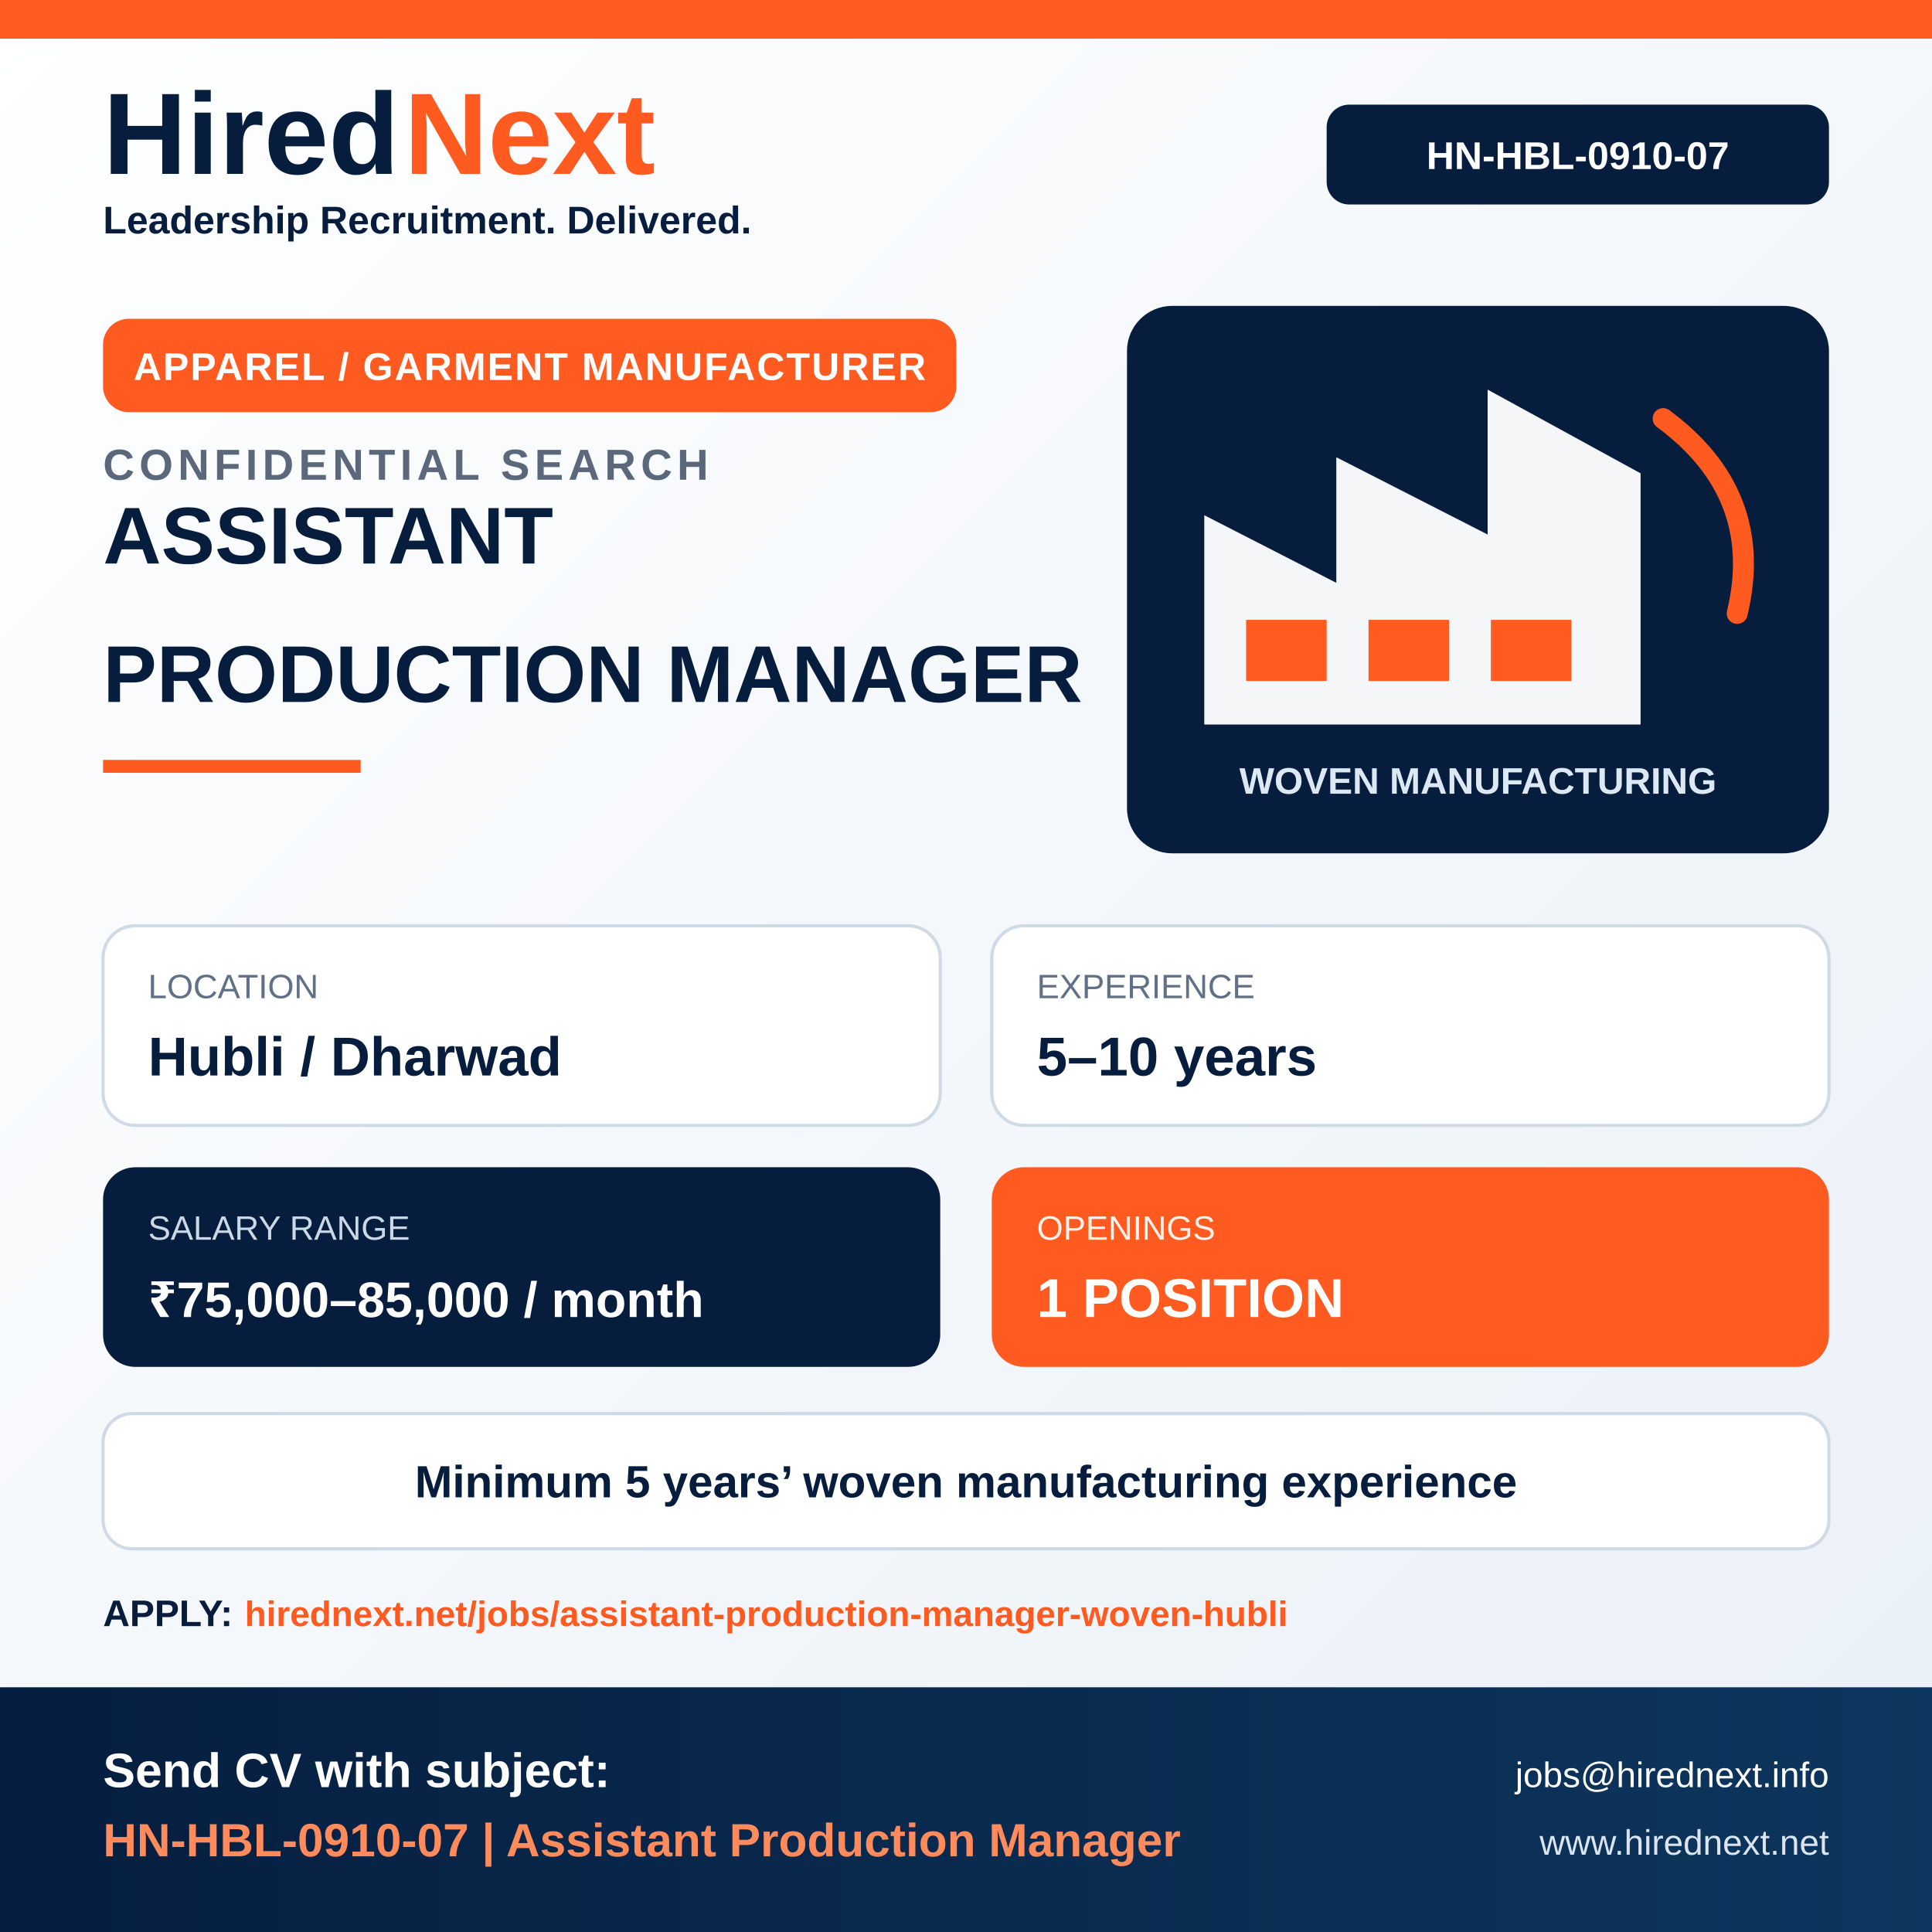
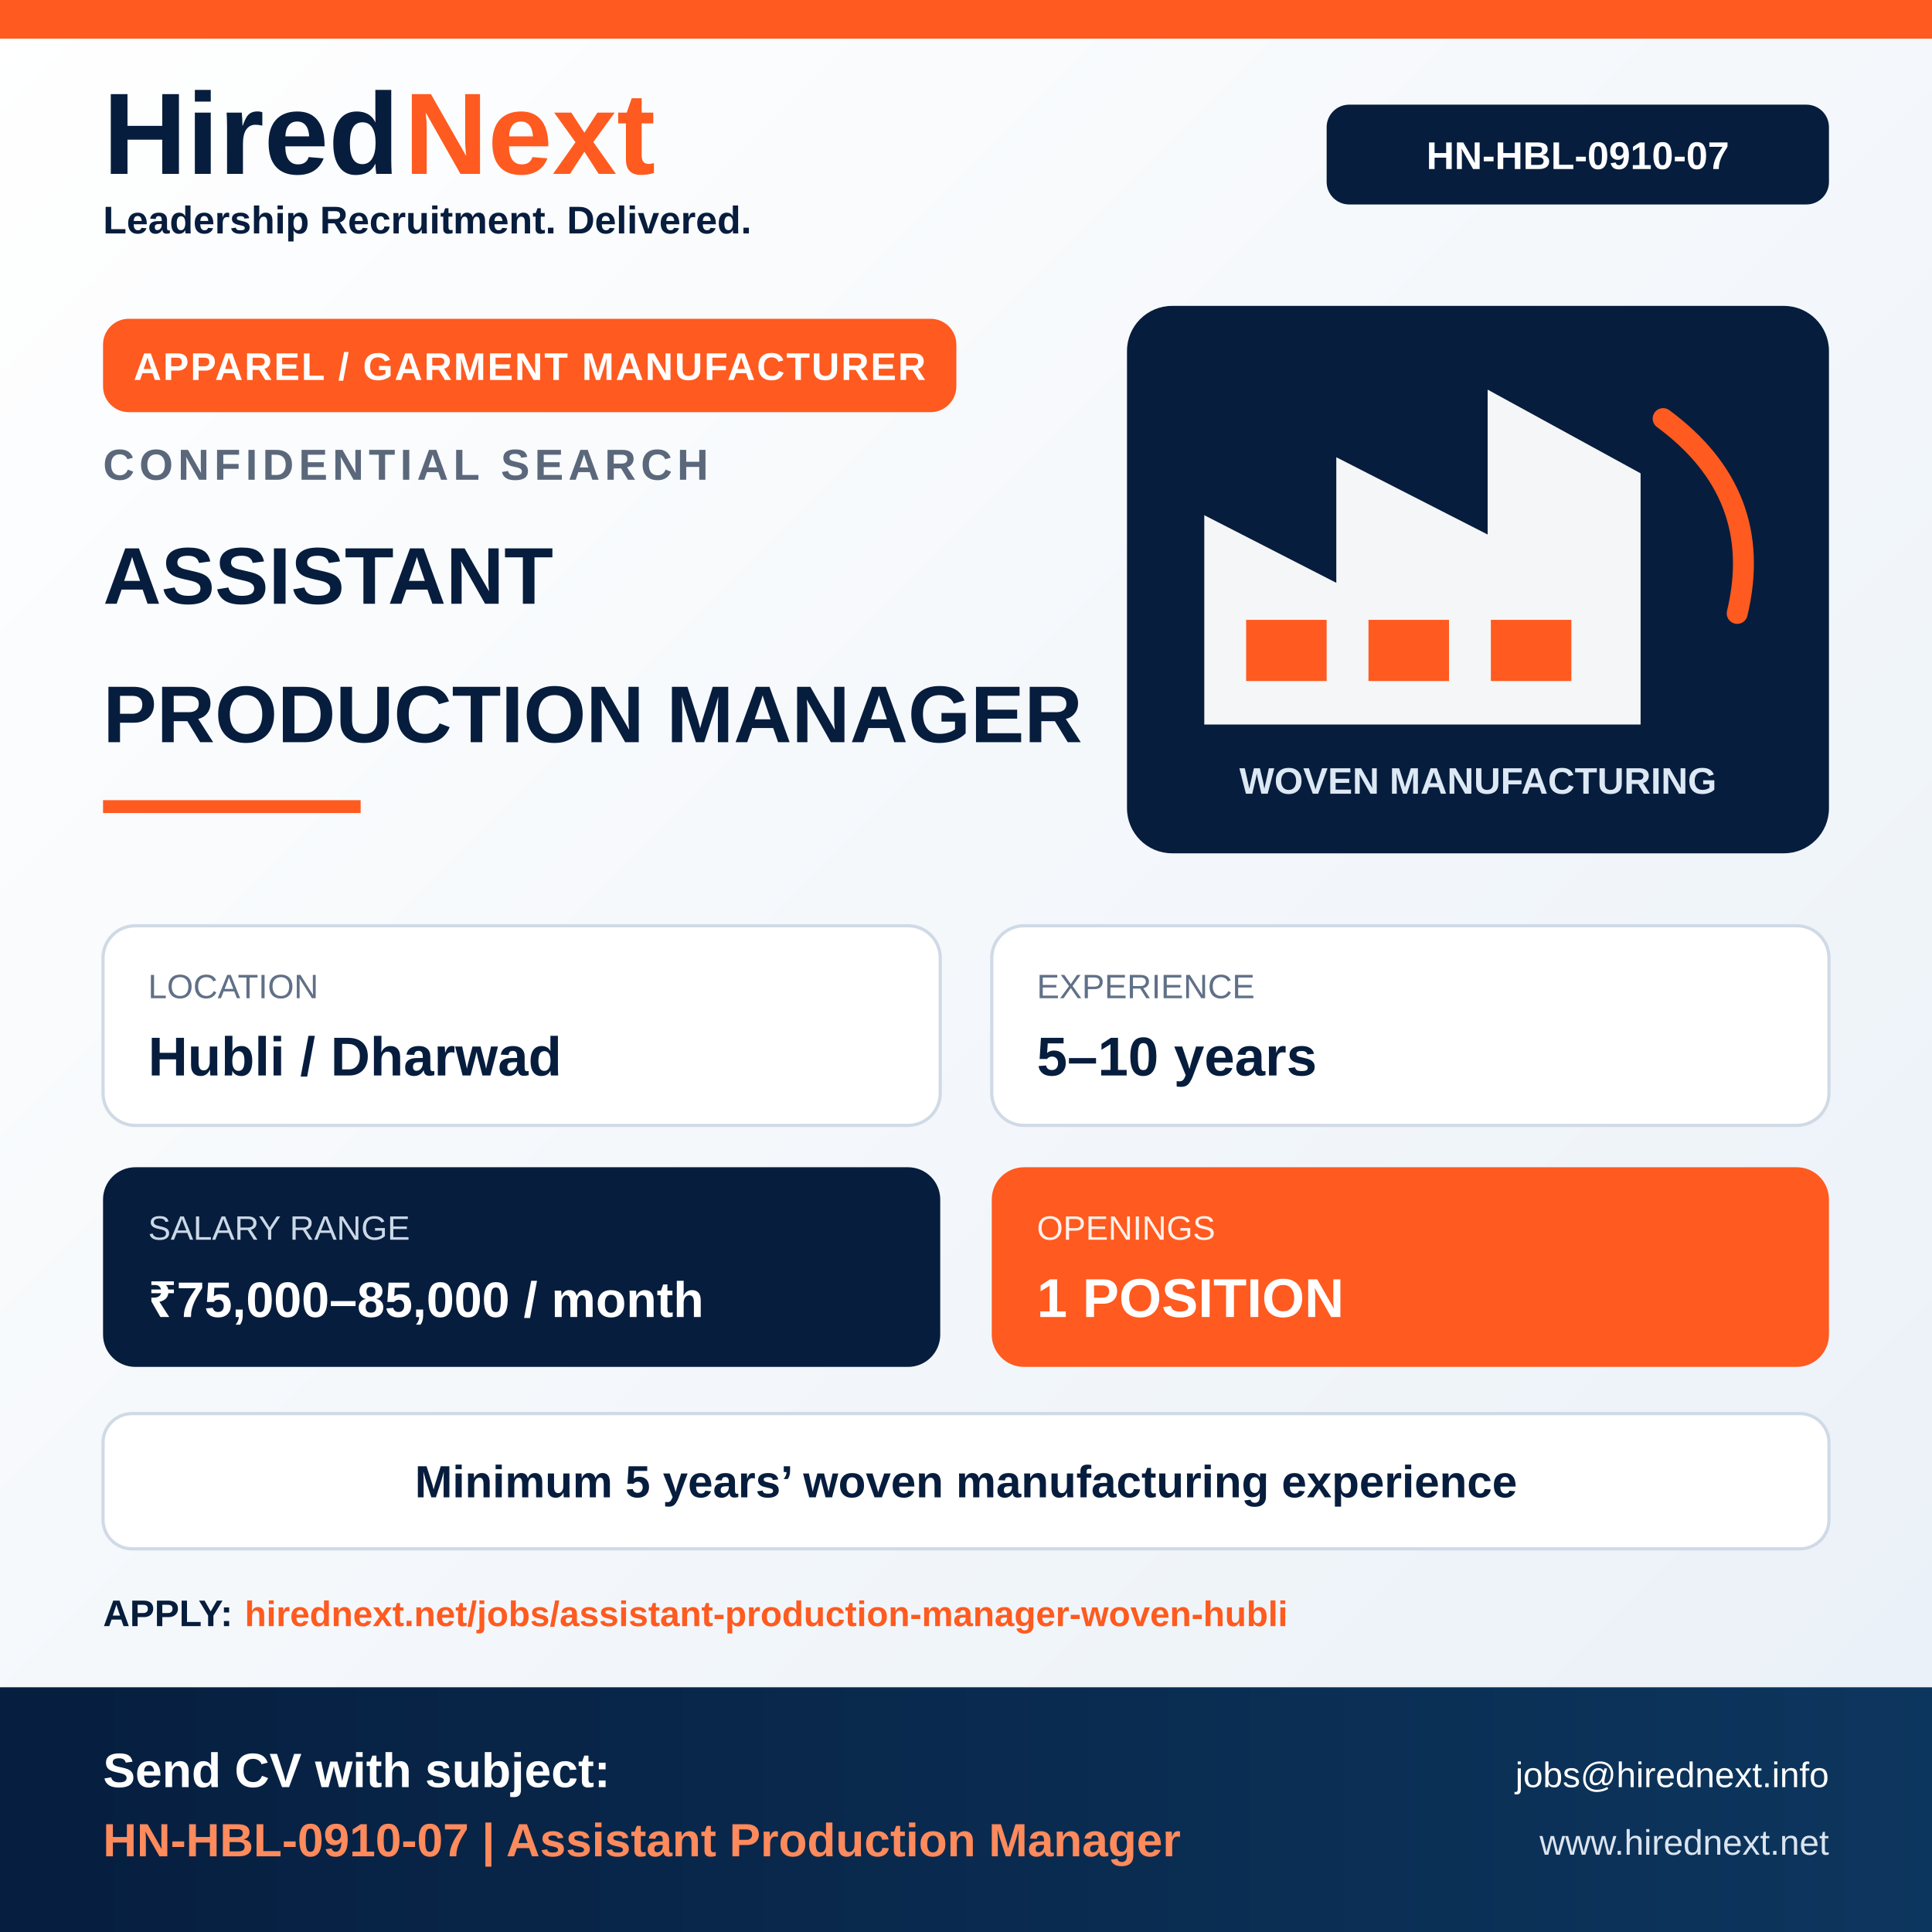
<svg xmlns="http://www.w3.org/2000/svg" width="1200" height="1200" viewBox="0 0 1200 1200" role="img" aria-labelledby="title desc">
  <defs>
    <linearGradient id="bg" x1="0" y1="0" x2="1" y2="1">
      <stop offset="0" stop-color="#ffffff" />
      <stop offset="1" stop-color="#e9f0f7" />
    </linearGradient>
    <linearGradient id="navy" x1="0" y1="0" x2="1" y2="0">
      <stop offset="0" stop-color="#061e3f" />
      <stop offset="1" stop-color="#0d365e" />
    </linearGradient>
  </defs>
  <rect width="1200" height="1200" fill="url(#bg)" />
  <rect x="0" y="0" width="1200" height="24" fill="#ff5a1f" />
  <rect x="0" y="1048" width="1200" height="152" fill="url(#navy)" />
  <text x="64" y="108" font-family="Arial,Helvetica,sans-serif" font-size="72" font-weight="700" fill="#071d3d">Hired</text>
  <text x="251" y="108" font-family="Arial,Helvetica,sans-serif" font-size="72" font-weight="700" fill="#ff5a1f">Next</text>
  <text x="64" y="145" font-family="Arial,Helvetica,sans-serif" font-size="24" font-weight="700" fill="#071d3d">Leadership Recruitment. Delivered.</text>
  <rect x="824" y="65" width="312" height="62" rx="14" fill="#071d3d" />
  <text x="980" y="105" text-anchor="middle" font-family="Arial,Helvetica,sans-serif" font-size="24" font-weight="700" fill="#ffffff">HN-HBL-0910-07</text>
  <rect x="64" y="198" width="530" height="58" rx="16" fill="#ff5a1f" />
  <text x="329" y="236" text-anchor="middle" font-family="Arial,Helvetica,sans-serif" font-size="24" font-weight="700" letter-spacing="1" fill="#ffffff">APPAREL / GARMENT MANUFACTURER</text>
  <text x="64" y="298" font-family="Arial,Helvetica,sans-serif" font-size="27" font-weight="700" letter-spacing="3" fill="#5b687b">CONFIDENTIAL SEARCH</text>
-   <text x="64" y="350" font-family="Arial,Helvetica,sans-serif" font-size="50" font-weight="800" fill="#071d3d">ASSISTANT</text>
-   <text x="64" y="436" font-family="Arial,Helvetica,sans-serif" font-size="50" font-weight="800" fill="#071d3d">PRODUCTION MANAGER</text>
-   <rect x="64" y="472" width="160" height="8" fill="#ff5a1f" />
+   <text x="64" y="375" font-family="Arial,Helvetica,sans-serif" font-size="50" font-weight="800" fill="#071d3d">ASSISTANT</text>
+   <text x="64" y="461" font-family="Arial,Helvetica,sans-serif" font-size="50" font-weight="800" fill="#071d3d">PRODUCTION MANAGER</text>
+   <rect x="64" y="497" width="160" height="8" fill="#ff5a1f" />
  <rect x="700" y="190" width="436" height="340" rx="28" fill="#071d3d" />
  <path d="M748 450V320l82 42v-78l94 48v-90l95 52v156z" fill="#ffffff" opacity="0.96" />
  <rect x="774" y="385" width="50" height="38" fill="#ff5a1f" />
  <rect x="850" y="385" width="50" height="38" fill="#ff5a1f" />
  <rect x="926" y="385" width="50" height="38" fill="#ff5a1f" />
  <path d="M1033 260c42 31 58 71 46 121" stroke="#ff5a1f" stroke-width="13" fill="none" stroke-linecap="round" />
  <text x="918" y="493" text-anchor="middle" font-family="Arial,Helvetica,sans-serif" font-size="23" font-weight="700" fill="#dce8f4">WOVEN MANUFACTURING</text>
  <rect x="64" y="575" width="520" height="124" rx="20" fill="#ffffff" stroke="#d0dae6" stroke-width="2" />
  <text x="92" y="620" font-family="Arial,Helvetica,sans-serif" font-size="21" fill="#607087">LOCATION</text>
  <text x="92" y="668" font-family="Arial,Helvetica,sans-serif" font-size="34" font-weight="800" fill="#071d3d">Hubli / Dharwad</text>
  <rect x="616" y="575" width="520" height="124" rx="20" fill="#ffffff" stroke="#d0dae6" stroke-width="2" />
  <text x="644" y="620" font-family="Arial,Helvetica,sans-serif" font-size="21" fill="#607087">EXPERIENCE</text>
  <text x="644" y="668" font-family="Arial,Helvetica,sans-serif" font-size="34" font-weight="800" fill="#071d3d">5–10 years</text>
  <rect x="64" y="725" width="520" height="124" rx="20" fill="#071d3d" />
  <text x="92" y="770" font-family="Arial,Helvetica,sans-serif" font-size="21" fill="#cbd8e6">SALARY RANGE</text>
  <text x="92" y="818" font-family="Arial,Helvetica,sans-serif" font-size="31" font-weight="800" fill="#ffffff">₹75,000–85,000 / month</text>
  <rect x="616" y="725" width="520" height="124" rx="20" fill="#ff5a1f" />
  <text x="644" y="770" font-family="Arial,Helvetica,sans-serif" font-size="21" fill="#fff1ea">OPENINGS</text>
  <text x="644" y="818" font-family="Arial,Helvetica,sans-serif" font-size="34" font-weight="800" fill="#ffffff">1 POSITION</text>
  <rect x="64" y="878" width="1072" height="84" rx="18" fill="#ffffff" stroke="#d0dae6" stroke-width="2" />
  <text x="600" y="930" text-anchor="middle" font-family="Arial,Helvetica,sans-serif" font-size="28" font-weight="700" fill="#071d3d">Minimum 5 years’ woven manufacturing experience</text>
  <text x="64" y="1010" font-family="Arial,Helvetica,sans-serif" font-size="23" font-weight="700" fill="#071d3d">APPLY:</text>
  <text x="152" y="1010" font-family="Arial,Helvetica,sans-serif" font-size="22" font-weight="700" fill="#ff5a1f">hirednext.net/jobs/assistant-production-manager-woven-hubli</text>
  <text x="64" y="1110" font-family="Arial,Helvetica,sans-serif" font-size="30" font-weight="700" fill="#ffffff">Send CV with subject:</text>
  <text x="64" y="1153" font-family="Arial,Helvetica,sans-serif" font-size="29" font-weight="800" fill="#ff8a5c">HN-HBL-0910-07 | Assistant Production Manager</text>
  <text x="1136" y="1110" text-anchor="end" font-family="Arial,Helvetica,sans-serif" font-size="22" fill="#ffffff">jobs@hirednext.info</text>
  <text x="1136" y="1152" text-anchor="end" font-family="Arial,Helvetica,sans-serif" font-size="22" fill="#dbe4ef">www.hirednext.net</text>
</svg>
